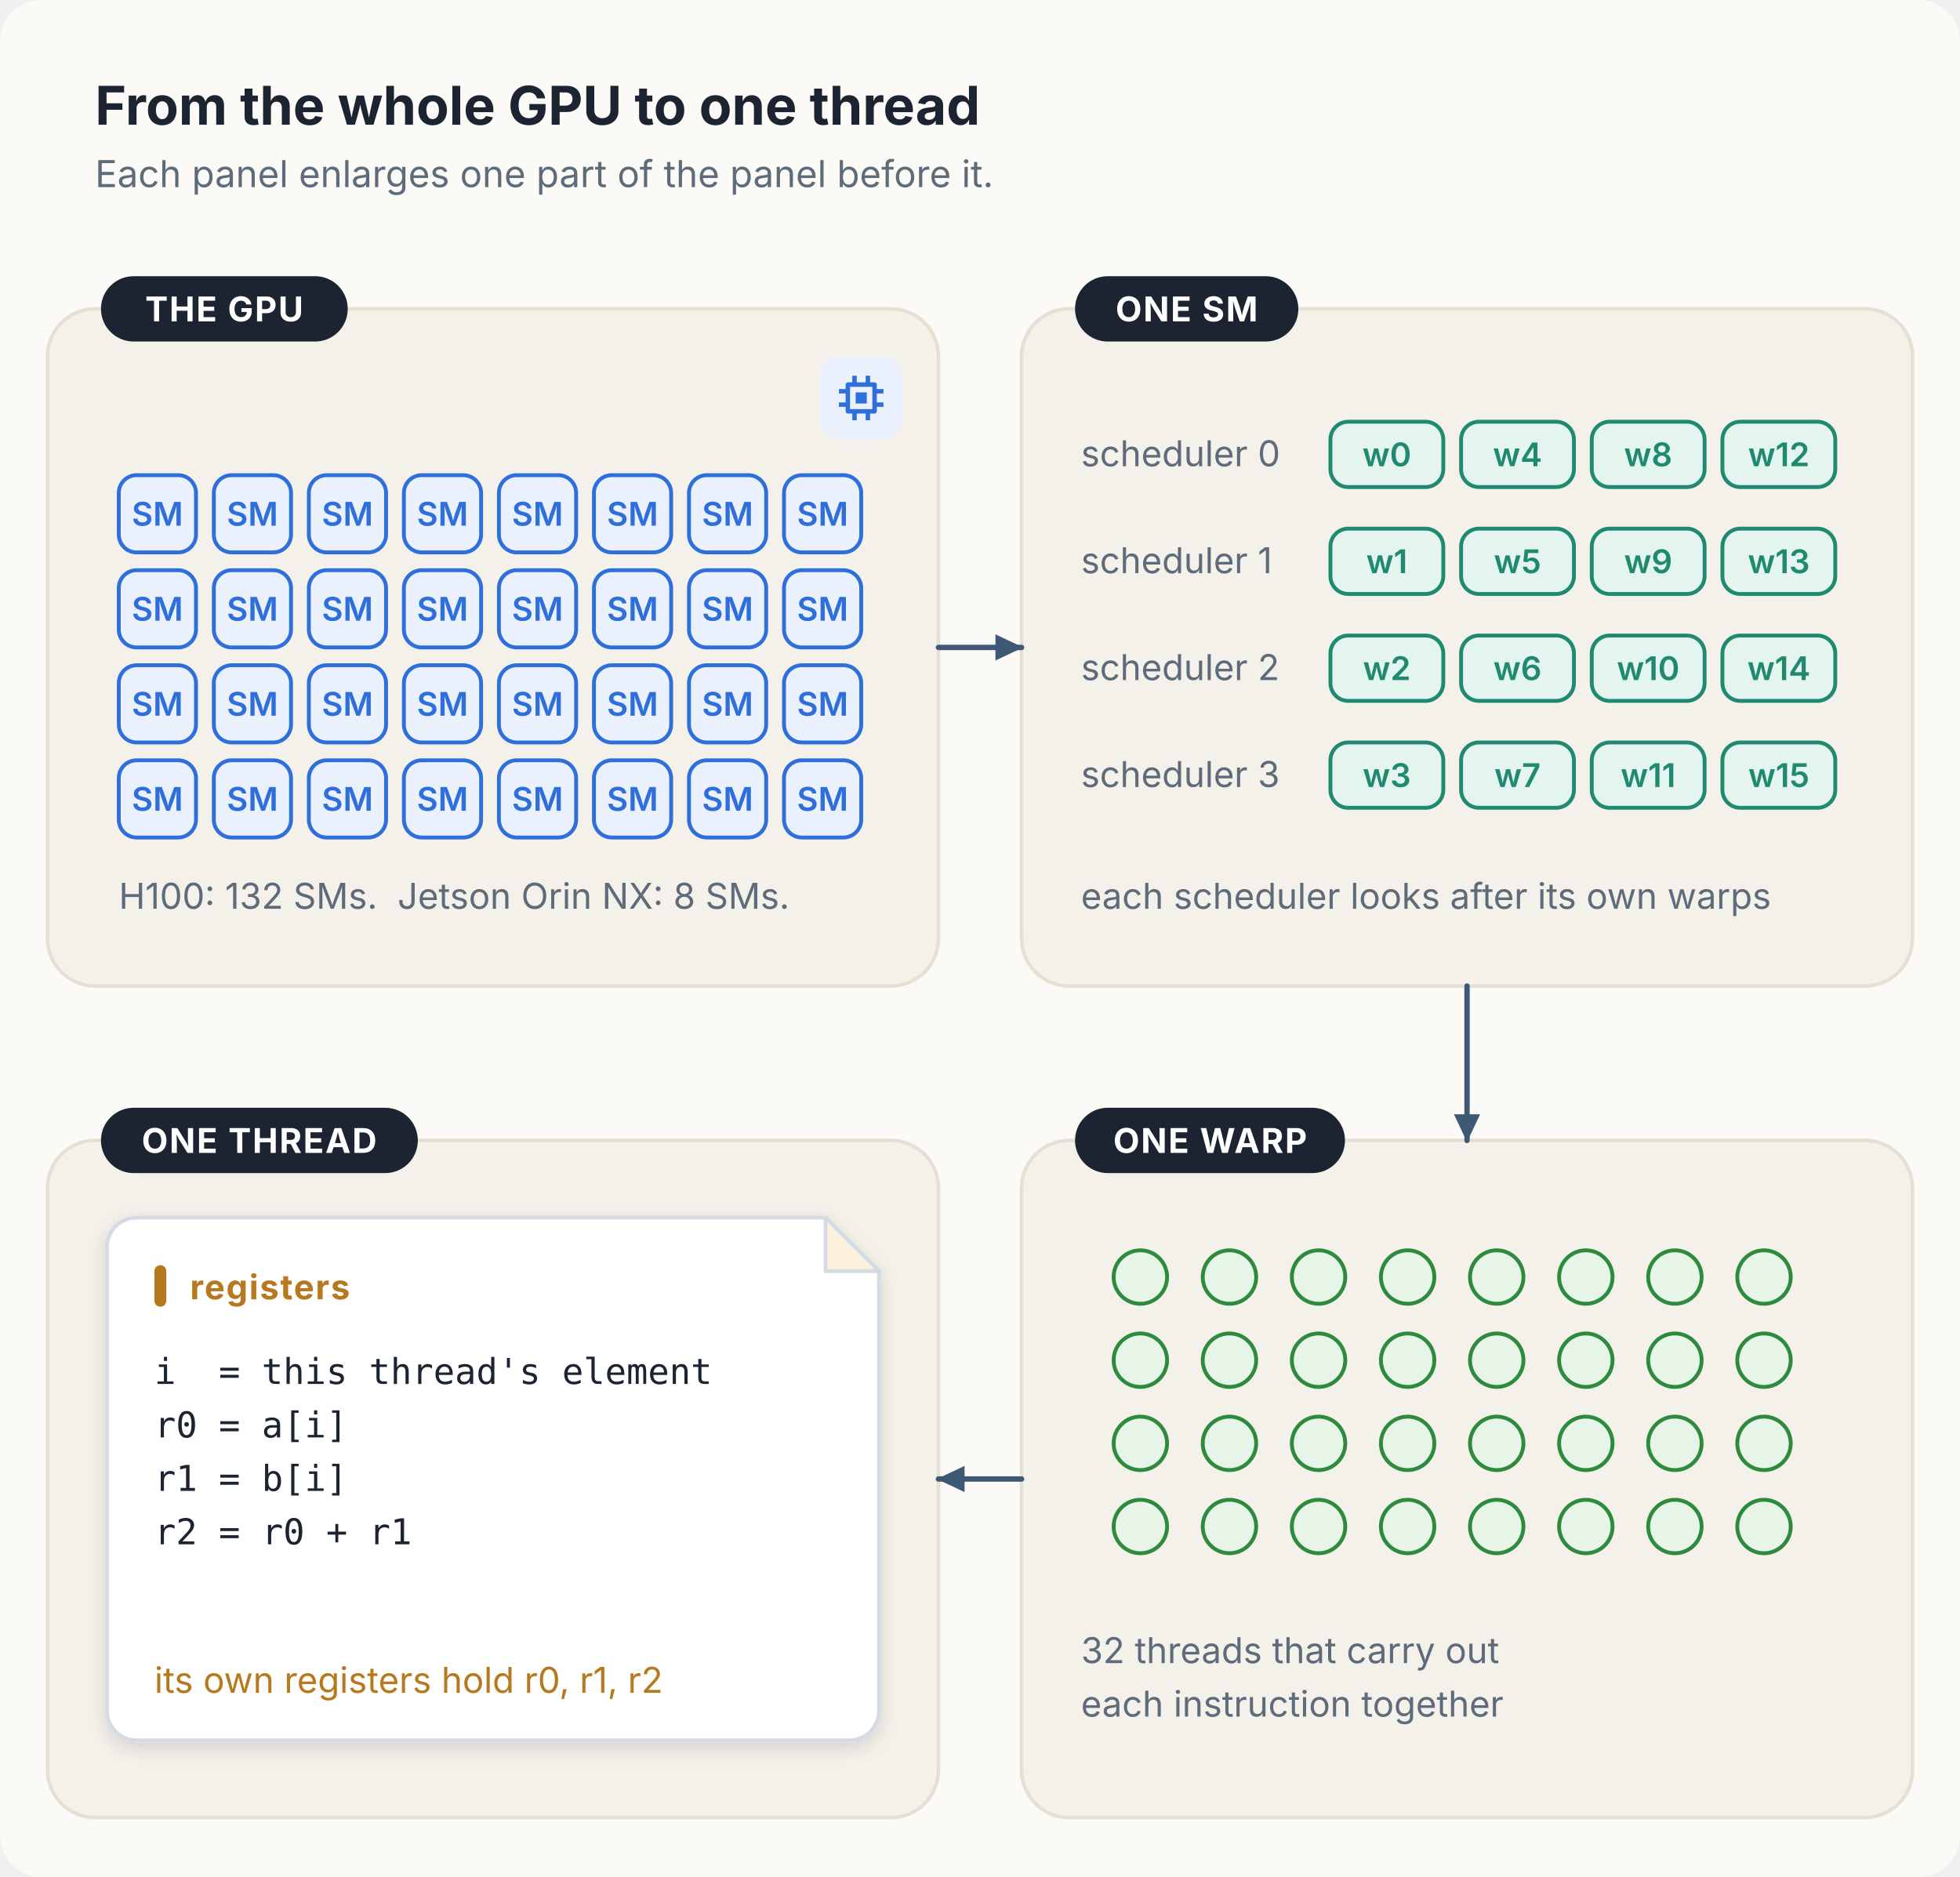
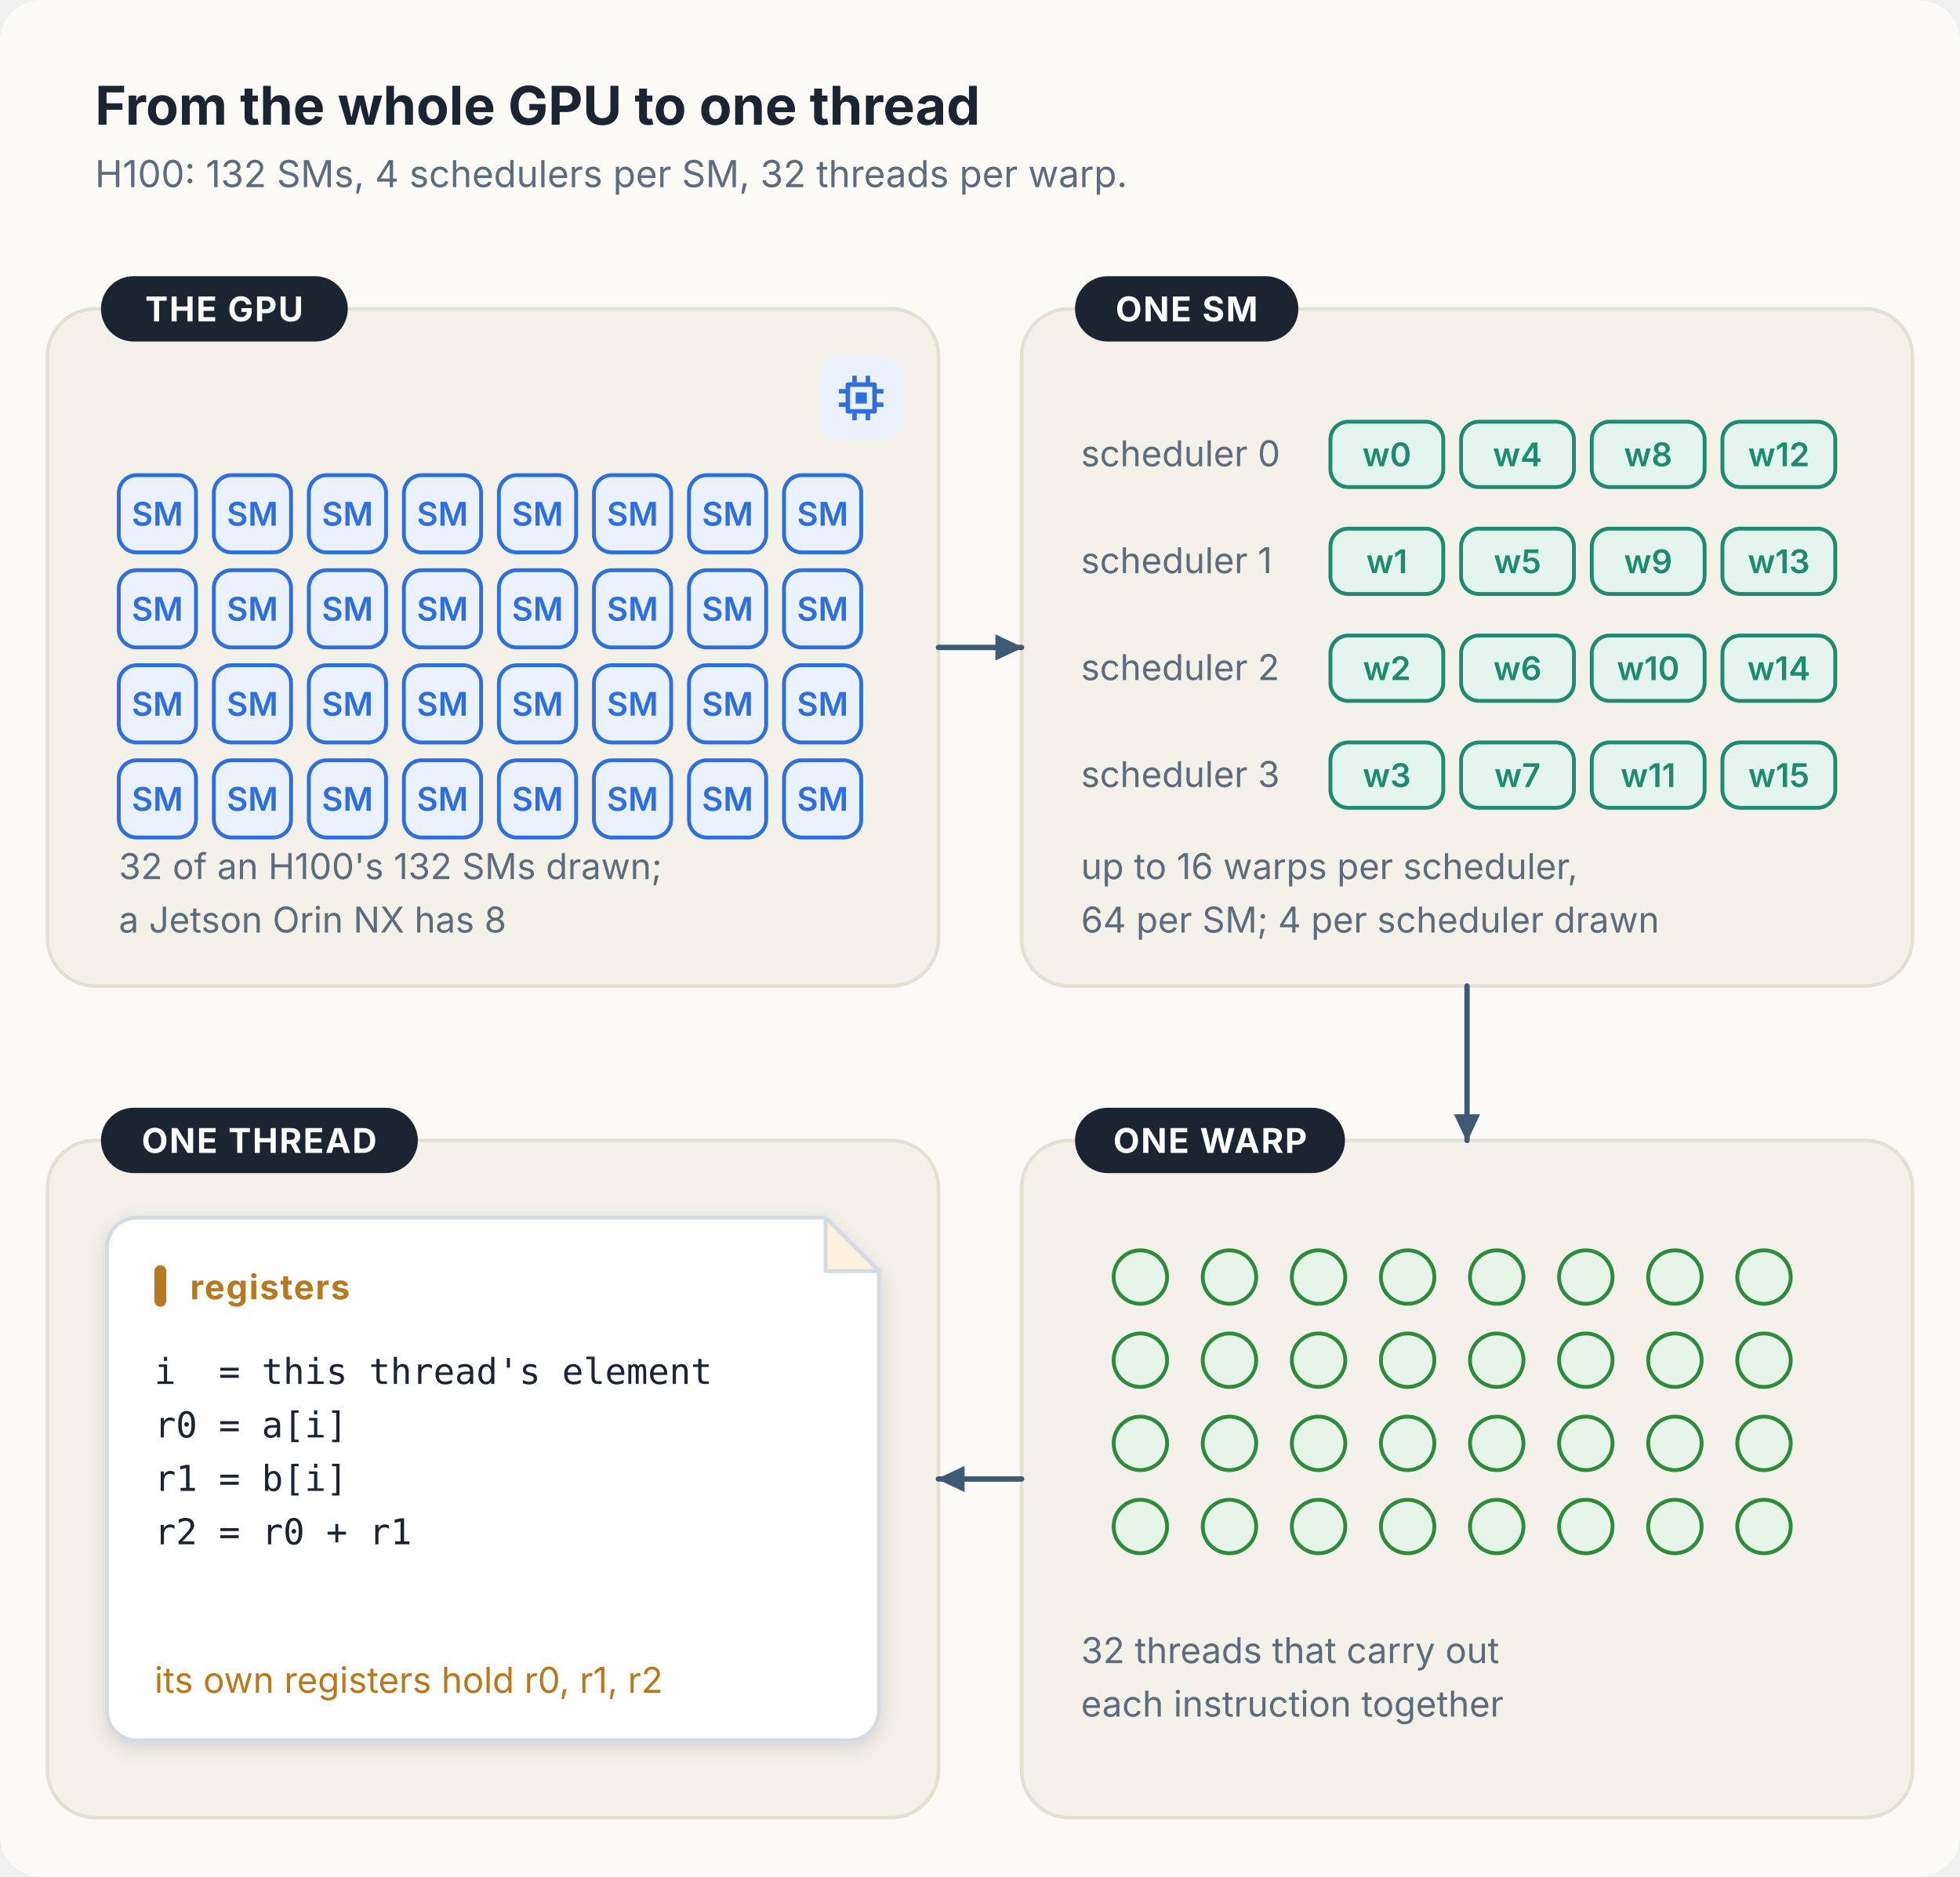
<svg xmlns="http://www.w3.org/2000/svg" viewBox="0 0 660 632" width="660" height="632" role="img" aria-label="Four panels joined by arrows. The GPU: a grid of identical streaming multiprocessors, SMs; an H100 has 132 and the Jetson Orin NX has 8. One SM: four schedulers, each looking after its own warps. One warp: 32 threads that carry out each instruction together. One thread: its own registers r0, r1 and r2, holding a[i], b[i] and their sum.">
  <style>
    text { font-family: Inter, "Segoe UI", "Helvetica Neue", Helvetica, Arial, sans-serif; fill: #1B2430; }
    .title { font-size: 18px; font-weight: 650; }
    .lede { font-size: 12.5px; fill: #5D6B7A; }
    .name { font-size: 14px; font-weight: 650; }
    .sub { font-size: 12px; fill: #5D6B7A; }
    .note { font-size: 12px; fill: #5D6B7A; }
    .tab { font-size: 11.5px; font-weight: 650; letter-spacing: 0.04em; fill: #5D6B7A; }
    .mono { font-family: "JetBrains Mono", "SF Mono", Menlo, Consolas, monospace; font-size: 12px; }
    .dim { fill: #8794A3; }
    .strong { font-weight: 700; }
    .trap { fill: #CF4526; font-weight: 700; }
    .pill { font-size: 11px; font-weight: 600; }
    .wire { fill: none; stroke: #3F5873; stroke-width: 1.8; stroke-linecap: round; stroke-linejoin: round; }
    .wire.danger { stroke: #CF4526; stroke-dasharray: 6 5; }
    .wire.idle { stroke: #7F8EA0; stroke-dasharray: 2 5; }
  </style>
  <defs>
    <filter id="lift" x="-10%" y="-10%" width="120%" height="135%">
      <feDropShadow dx="0" dy="2" stdDeviation="3" flood-color="#1B2430" flood-opacity="0.13" />
    </filter>
    <linearGradient id="thor-body" x1="0" y1="0" x2="0" y2="1">
      <stop offset="0" stop-color="#C6CCD5" />
      <stop offset="1" stop-color="#979EA9" />
    </linearGradient>
    <linearGradient id="switch-body" x1="0" y1="0" x2="0" y2="1">
      <stop offset="0" stop-color="#3B4656" />
      <stop offset="1" stop-color="#232B37" />
    </linearGradient>
    <marker id="head" viewBox="0 0 10 10" refX="8.5" refY="5" markerUnits="userSpaceOnUse" markerWidth="11" markerHeight="11" orient="auto">
      <path d="M0.5,1 L9,5 L0.5,9 Z" fill="#3F5873" />
    </marker>
    <marker id="head-danger" viewBox="0 0 10 10" refX="8.5" refY="5" markerUnits="userSpaceOnUse" markerWidth="11" markerHeight="11" orient="auto">
      <path d="M0.5,1 L9,5 L0.5,9 Z" fill="#CF4526" />
    </marker>
    <marker id="head-idle" viewBox="0 0 10 10" refX="8.5" refY="5" markerUnits="userSpaceOnUse" markerWidth="11" markerHeight="11" orient="auto">
      <path d="M0.5,1 L9,5 L0.5,9 Z" fill="#7F8EA0" />
    </marker>
  </defs>
  <rect width="660" height="632" rx="14" fill="#FBFAF6" />
  <text x="32.0" y="42.0" class="title" text-anchor="start" xml:space="preserve">From the whole GPU to one thread</text>
-   <text x="32.0" y="63.0" class="lede" text-anchor="start" xml:space="preserve">Each panel enlarges one part of the panel before it.</text>
+   <text x="32.0" y="63.0" class="lede" text-anchor="start" xml:space="preserve">H100: 132 SMs, 4 schedulers per SM, 32 threads per warp.</text>
  <rect x="16" y="104" width="300" height="228" rx="16" fill="#F3F1EA" stroke="#E4E0D4" stroke-width="1.2" />
  <rect x="34" y="93" width="83.1" height="22" rx="11" fill="#1B2430" />
  <text x="75.5" y="108.2" class="tab" text-anchor="middle" style="fill:#FFFFFF" xml:space="preserve">THE GPU</text>
  <rect x="344" y="104" width="300" height="228" rx="16" fill="#F3F1EA" stroke="#E4E0D4" stroke-width="1.2" />
  <rect x="362" y="93" width="75.2" height="22" rx="11" fill="#1B2430" />
  <text x="399.6" y="108.2" class="tab" text-anchor="middle" style="fill:#FFFFFF" xml:space="preserve">ONE SM</text>
  <rect x="344" y="384" width="300" height="228" rx="16" fill="#F3F1EA" stroke="#E4E0D4" stroke-width="1.2" />
  <rect x="362" y="373" width="90.9" height="22" rx="11" fill="#1B2430" />
  <text x="407.5" y="388.2" class="tab" text-anchor="middle" style="fill:#FFFFFF" xml:space="preserve">ONE WARP</text>
  <rect x="16" y="384" width="300" height="228" rx="16" fill="#F3F1EA" stroke="#E4E0D4" stroke-width="1.2" />
  <rect x="34" y="373" width="106.7" height="22" rx="11" fill="#1B2430" />
  <text x="87.3" y="388.2" class="tab" text-anchor="middle" style="fill:#FFFFFF" xml:space="preserve">ONE THREAD</text>
  <rect x="276" y="120" width="28" height="28" rx="7" fill="#EAF1FD" />
  <g transform="translate(281.0,125.0) scale(0.75)">
    <path d="M8 2h2v3h4V2h2v3h2a1 1 0 0 1 1 1v2h3v2h-3v4h3v2h-3v2a1 1 0 0 1-1 1h-2v3h-2v-3h-4v3H8v-3H6a1 1 0 0 1-1-1v-2H2v-2h3v-4H2V8h3V6a1 1 0 0 1 1-1h2zM7 7v10h10V7zm2.5 2.5h5v5h-5z" fill="#2F6FDB" fill-rule="evenodd" />
  </g>
  <rect x="40.0" y="160.0" width="26.0" height="26.0" rx="6" fill="#EAF1FD" stroke="#2F6FDB" stroke-width="1.3" />
  <text x="53.0" y="177.0" class="pill" text-anchor="middle" style="fill:#2F6FDB" xml:space="preserve">SM</text>
  <rect x="72.0" y="160.0" width="26.0" height="26.0" rx="6" fill="#EAF1FD" stroke="#2F6FDB" stroke-width="1.3" />
  <text x="85.0" y="177.0" class="pill" text-anchor="middle" style="fill:#2F6FDB" xml:space="preserve">SM</text>
  <rect x="104.0" y="160.0" width="26.0" height="26.0" rx="6" fill="#EAF1FD" stroke="#2F6FDB" stroke-width="1.3" />
  <text x="117.0" y="177.0" class="pill" text-anchor="middle" style="fill:#2F6FDB" xml:space="preserve">SM</text>
  <rect x="136.0" y="160.0" width="26.0" height="26.0" rx="6" fill="#EAF1FD" stroke="#2F6FDB" stroke-width="1.3" />
  <text x="149.0" y="177.0" class="pill" text-anchor="middle" style="fill:#2F6FDB" xml:space="preserve">SM</text>
  <rect x="168.0" y="160.0" width="26.0" height="26.0" rx="6" fill="#EAF1FD" stroke="#2F6FDB" stroke-width="1.3" />
  <text x="181.0" y="177.0" class="pill" text-anchor="middle" style="fill:#2F6FDB" xml:space="preserve">SM</text>
  <rect x="200.0" y="160.0" width="26.0" height="26.0" rx="6" fill="#EAF1FD" stroke="#2F6FDB" stroke-width="1.3" />
  <text x="213.0" y="177.0" class="pill" text-anchor="middle" style="fill:#2F6FDB" xml:space="preserve">SM</text>
  <rect x="232.0" y="160.0" width="26.0" height="26.0" rx="6" fill="#EAF1FD" stroke="#2F6FDB" stroke-width="1.3" />
  <text x="245.0" y="177.0" class="pill" text-anchor="middle" style="fill:#2F6FDB" xml:space="preserve">SM</text>
  <rect x="264.0" y="160.0" width="26.0" height="26.0" rx="6" fill="#EAF1FD" stroke="#2F6FDB" stroke-width="1.3" />
  <text x="277.0" y="177.0" class="pill" text-anchor="middle" style="fill:#2F6FDB" xml:space="preserve">SM</text>
  <rect x="40.0" y="192.0" width="26.0" height="26.0" rx="6" fill="#EAF1FD" stroke="#2F6FDB" stroke-width="1.3" />
  <text x="53.0" y="209.0" class="pill" text-anchor="middle" style="fill:#2F6FDB" xml:space="preserve">SM</text>
  <rect x="72.0" y="192.0" width="26.0" height="26.0" rx="6" fill="#EAF1FD" stroke="#2F6FDB" stroke-width="1.3" />
  <text x="85.0" y="209.0" class="pill" text-anchor="middle" style="fill:#2F6FDB" xml:space="preserve">SM</text>
  <rect x="104.0" y="192.0" width="26.0" height="26.0" rx="6" fill="#EAF1FD" stroke="#2F6FDB" stroke-width="1.3" />
  <text x="117.0" y="209.0" class="pill" text-anchor="middle" style="fill:#2F6FDB" xml:space="preserve">SM</text>
  <rect x="136.0" y="192.0" width="26.0" height="26.0" rx="6" fill="#EAF1FD" stroke="#2F6FDB" stroke-width="1.3" />
  <text x="149.0" y="209.0" class="pill" text-anchor="middle" style="fill:#2F6FDB" xml:space="preserve">SM</text>
  <rect x="168.0" y="192.0" width="26.0" height="26.0" rx="6" fill="#EAF1FD" stroke="#2F6FDB" stroke-width="1.3" />
  <text x="181.0" y="209.0" class="pill" text-anchor="middle" style="fill:#2F6FDB" xml:space="preserve">SM</text>
  <rect x="200.0" y="192.0" width="26.0" height="26.0" rx="6" fill="#EAF1FD" stroke="#2F6FDB" stroke-width="1.3" />
  <text x="213.0" y="209.0" class="pill" text-anchor="middle" style="fill:#2F6FDB" xml:space="preserve">SM</text>
  <rect x="232.0" y="192.0" width="26.0" height="26.0" rx="6" fill="#EAF1FD" stroke="#2F6FDB" stroke-width="1.3" />
  <text x="245.0" y="209.0" class="pill" text-anchor="middle" style="fill:#2F6FDB" xml:space="preserve">SM</text>
  <rect x="264.0" y="192.0" width="26.0" height="26.0" rx="6" fill="#EAF1FD" stroke="#2F6FDB" stroke-width="1.3" />
  <text x="277.0" y="209.0" class="pill" text-anchor="middle" style="fill:#2F6FDB" xml:space="preserve">SM</text>
  <rect x="40.0" y="224.0" width="26.0" height="26.0" rx="6" fill="#EAF1FD" stroke="#2F6FDB" stroke-width="1.3" />
  <text x="53.0" y="241.0" class="pill" text-anchor="middle" style="fill:#2F6FDB" xml:space="preserve">SM</text>
  <rect x="72.0" y="224.0" width="26.0" height="26.0" rx="6" fill="#EAF1FD" stroke="#2F6FDB" stroke-width="1.3" />
  <text x="85.0" y="241.0" class="pill" text-anchor="middle" style="fill:#2F6FDB" xml:space="preserve">SM</text>
  <rect x="104.0" y="224.0" width="26.0" height="26.0" rx="6" fill="#EAF1FD" stroke="#2F6FDB" stroke-width="1.3" />
  <text x="117.0" y="241.0" class="pill" text-anchor="middle" style="fill:#2F6FDB" xml:space="preserve">SM</text>
  <rect x="136.0" y="224.0" width="26.0" height="26.0" rx="6" fill="#EAF1FD" stroke="#2F6FDB" stroke-width="1.3" />
  <text x="149.0" y="241.0" class="pill" text-anchor="middle" style="fill:#2F6FDB" xml:space="preserve">SM</text>
  <rect x="168.0" y="224.0" width="26.0" height="26.0" rx="6" fill="#EAF1FD" stroke="#2F6FDB" stroke-width="1.3" />
  <text x="181.0" y="241.0" class="pill" text-anchor="middle" style="fill:#2F6FDB" xml:space="preserve">SM</text>
  <rect x="200.0" y="224.0" width="26.0" height="26.0" rx="6" fill="#EAF1FD" stroke="#2F6FDB" stroke-width="1.3" />
  <text x="213.0" y="241.0" class="pill" text-anchor="middle" style="fill:#2F6FDB" xml:space="preserve">SM</text>
  <rect x="232.0" y="224.0" width="26.0" height="26.0" rx="6" fill="#EAF1FD" stroke="#2F6FDB" stroke-width="1.3" />
  <text x="245.0" y="241.0" class="pill" text-anchor="middle" style="fill:#2F6FDB" xml:space="preserve">SM</text>
  <rect x="264.0" y="224.0" width="26.0" height="26.0" rx="6" fill="#EAF1FD" stroke="#2F6FDB" stroke-width="1.3" />
  <text x="277.0" y="241.0" class="pill" text-anchor="middle" style="fill:#2F6FDB" xml:space="preserve">SM</text>
  <rect x="40.0" y="256.0" width="26.0" height="26.0" rx="6" fill="#EAF1FD" stroke="#2F6FDB" stroke-width="1.3" />
  <text x="53.0" y="273.0" class="pill" text-anchor="middle" style="fill:#2F6FDB" xml:space="preserve">SM</text>
  <rect x="72.0" y="256.0" width="26.0" height="26.0" rx="6" fill="#EAF1FD" stroke="#2F6FDB" stroke-width="1.3" />
  <text x="85.0" y="273.0" class="pill" text-anchor="middle" style="fill:#2F6FDB" xml:space="preserve">SM</text>
  <rect x="104.0" y="256.0" width="26.0" height="26.0" rx="6" fill="#EAF1FD" stroke="#2F6FDB" stroke-width="1.3" />
  <text x="117.0" y="273.0" class="pill" text-anchor="middle" style="fill:#2F6FDB" xml:space="preserve">SM</text>
  <rect x="136.0" y="256.0" width="26.0" height="26.0" rx="6" fill="#EAF1FD" stroke="#2F6FDB" stroke-width="1.3" />
  <text x="149.0" y="273.0" class="pill" text-anchor="middle" style="fill:#2F6FDB" xml:space="preserve">SM</text>
  <rect x="168.0" y="256.0" width="26.0" height="26.0" rx="6" fill="#EAF1FD" stroke="#2F6FDB" stroke-width="1.3" />
  <text x="181.0" y="273.0" class="pill" text-anchor="middle" style="fill:#2F6FDB" xml:space="preserve">SM</text>
  <rect x="200.0" y="256.0" width="26.0" height="26.0" rx="6" fill="#EAF1FD" stroke="#2F6FDB" stroke-width="1.3" />
  <text x="213.0" y="273.0" class="pill" text-anchor="middle" style="fill:#2F6FDB" xml:space="preserve">SM</text>
  <rect x="232.0" y="256.0" width="26.0" height="26.0" rx="6" fill="#EAF1FD" stroke="#2F6FDB" stroke-width="1.3" />
  <text x="245.0" y="273.0" class="pill" text-anchor="middle" style="fill:#2F6FDB" xml:space="preserve">SM</text>
  <rect x="264.0" y="256.0" width="26.0" height="26.0" rx="6" fill="#EAF1FD" stroke="#2F6FDB" stroke-width="1.3" />
  <text x="277.0" y="273.0" class="pill" text-anchor="middle" style="fill:#2F6FDB" xml:space="preserve">SM</text>
-   <text x="40.0" y="306.0" class="note" text-anchor="start" xml:space="preserve">H100: 132 SMs.  Jetson Orin NX: 8 SMs.</text>
+   <text x="40.0" y="296.0" class="note" text-anchor="start" xml:space="preserve">32 of an H100's 132 SMs drawn;</text>
+   <text x="40.0" y="314.0" class="note" text-anchor="start" xml:space="preserve">a Jetson Orin NX has 8</text>
  <text x="364.0" y="157.0" class="sub" text-anchor="start" xml:space="preserve">scheduler 0</text>
  <rect x="448.0" y="142.0" width="38.0" height="22.0" rx="6" fill="#E4F4EF" stroke="#1F8A70" stroke-width="1.3" />
  <text x="467.0" y="157.0" class="pill" text-anchor="middle" style="fill:#1F8A70" xml:space="preserve">w0</text>
  <rect x="492.0" y="142.0" width="38.0" height="22.0" rx="6" fill="#E4F4EF" stroke="#1F8A70" stroke-width="1.3" />
  <text x="511.0" y="157.0" class="pill" text-anchor="middle" style="fill:#1F8A70" xml:space="preserve">w4</text>
  <rect x="536.0" y="142.0" width="38.0" height="22.0" rx="6" fill="#E4F4EF" stroke="#1F8A70" stroke-width="1.3" />
  <text x="555.0" y="157.0" class="pill" text-anchor="middle" style="fill:#1F8A70" xml:space="preserve">w8</text>
  <rect x="580.0" y="142.0" width="38.0" height="22.0" rx="6" fill="#E4F4EF" stroke="#1F8A70" stroke-width="1.3" />
  <text x="599.0" y="157.0" class="pill" text-anchor="middle" style="fill:#1F8A70" xml:space="preserve">w12</text>
  <text x="364.0" y="193.0" class="sub" text-anchor="start" xml:space="preserve">scheduler 1</text>
  <rect x="448.0" y="178.0" width="38.0" height="22.0" rx="6" fill="#E4F4EF" stroke="#1F8A70" stroke-width="1.3" />
  <text x="467.0" y="193.0" class="pill" text-anchor="middle" style="fill:#1F8A70" xml:space="preserve">w1</text>
  <rect x="492.0" y="178.0" width="38.0" height="22.0" rx="6" fill="#E4F4EF" stroke="#1F8A70" stroke-width="1.3" />
  <text x="511.0" y="193.0" class="pill" text-anchor="middle" style="fill:#1F8A70" xml:space="preserve">w5</text>
  <rect x="536.0" y="178.0" width="38.0" height="22.0" rx="6" fill="#E4F4EF" stroke="#1F8A70" stroke-width="1.3" />
  <text x="555.0" y="193.0" class="pill" text-anchor="middle" style="fill:#1F8A70" xml:space="preserve">w9</text>
  <rect x="580.0" y="178.0" width="38.0" height="22.0" rx="6" fill="#E4F4EF" stroke="#1F8A70" stroke-width="1.3" />
  <text x="599.0" y="193.0" class="pill" text-anchor="middle" style="fill:#1F8A70" xml:space="preserve">w13</text>
  <text x="364.0" y="229.0" class="sub" text-anchor="start" xml:space="preserve">scheduler 2</text>
  <rect x="448.0" y="214.0" width="38.0" height="22.0" rx="6" fill="#E4F4EF" stroke="#1F8A70" stroke-width="1.3" />
  <text x="467.0" y="229.0" class="pill" text-anchor="middle" style="fill:#1F8A70" xml:space="preserve">w2</text>
  <rect x="492.0" y="214.0" width="38.0" height="22.0" rx="6" fill="#E4F4EF" stroke="#1F8A70" stroke-width="1.3" />
  <text x="511.0" y="229.0" class="pill" text-anchor="middle" style="fill:#1F8A70" xml:space="preserve">w6</text>
  <rect x="536.0" y="214.0" width="38.0" height="22.0" rx="6" fill="#E4F4EF" stroke="#1F8A70" stroke-width="1.3" />
  <text x="555.0" y="229.0" class="pill" text-anchor="middle" style="fill:#1F8A70" xml:space="preserve">w10</text>
  <rect x="580.0" y="214.0" width="38.0" height="22.0" rx="6" fill="#E4F4EF" stroke="#1F8A70" stroke-width="1.3" />
  <text x="599.0" y="229.0" class="pill" text-anchor="middle" style="fill:#1F8A70" xml:space="preserve">w14</text>
  <text x="364.0" y="265.0" class="sub" text-anchor="start" xml:space="preserve">scheduler 3</text>
  <rect x="448.0" y="250.0" width="38.0" height="22.0" rx="6" fill="#E4F4EF" stroke="#1F8A70" stroke-width="1.3" />
  <text x="467.0" y="265.0" class="pill" text-anchor="middle" style="fill:#1F8A70" xml:space="preserve">w3</text>
  <rect x="492.0" y="250.0" width="38.0" height="22.0" rx="6" fill="#E4F4EF" stroke="#1F8A70" stroke-width="1.3" />
  <text x="511.0" y="265.0" class="pill" text-anchor="middle" style="fill:#1F8A70" xml:space="preserve">w7</text>
  <rect x="536.0" y="250.0" width="38.0" height="22.0" rx="6" fill="#E4F4EF" stroke="#1F8A70" stroke-width="1.3" />
  <text x="555.0" y="265.0" class="pill" text-anchor="middle" style="fill:#1F8A70" xml:space="preserve">w11</text>
  <rect x="580.0" y="250.0" width="38.0" height="22.0" rx="6" fill="#E4F4EF" stroke="#1F8A70" stroke-width="1.3" />
  <text x="599.0" y="265.0" class="pill" text-anchor="middle" style="fill:#1F8A70" xml:space="preserve">w15</text>
-   <text x="364.0" y="306.0" class="note" text-anchor="start" xml:space="preserve">each scheduler looks after its own warps</text>
+   <text x="364.0" y="296.0" class="note" text-anchor="start" xml:space="preserve">up to 16 warps per scheduler,</text>
+   <text x="364.0" y="314.0" class="note" text-anchor="start" xml:space="preserve">64 per SM; 4 per scheduler drawn</text>
  <circle cx="384" cy="430" r="9" fill="#E7F5E9" stroke="#2E8B3D" stroke-width="1.3" />
  <circle cx="414" cy="430" r="9" fill="#E7F5E9" stroke="#2E8B3D" stroke-width="1.3" />
  <circle cx="444" cy="430" r="9" fill="#E7F5E9" stroke="#2E8B3D" stroke-width="1.3" />
  <circle cx="474" cy="430" r="9" fill="#E7F5E9" stroke="#2E8B3D" stroke-width="1.3" />
  <circle cx="504" cy="430" r="9" fill="#E7F5E9" stroke="#2E8B3D" stroke-width="1.3" />
  <circle cx="534" cy="430" r="9" fill="#E7F5E9" stroke="#2E8B3D" stroke-width="1.3" />
  <circle cx="564" cy="430" r="9" fill="#E7F5E9" stroke="#2E8B3D" stroke-width="1.3" />
  <circle cx="594" cy="430" r="9" fill="#E7F5E9" stroke="#2E8B3D" stroke-width="1.3" />
  <circle cx="384" cy="458" r="9" fill="#E7F5E9" stroke="#2E8B3D" stroke-width="1.3" />
  <circle cx="414" cy="458" r="9" fill="#E7F5E9" stroke="#2E8B3D" stroke-width="1.3" />
  <circle cx="444" cy="458" r="9" fill="#E7F5E9" stroke="#2E8B3D" stroke-width="1.3" />
  <circle cx="474" cy="458" r="9" fill="#E7F5E9" stroke="#2E8B3D" stroke-width="1.3" />
  <circle cx="504" cy="458" r="9" fill="#E7F5E9" stroke="#2E8B3D" stroke-width="1.3" />
  <circle cx="534" cy="458" r="9" fill="#E7F5E9" stroke="#2E8B3D" stroke-width="1.3" />
  <circle cx="564" cy="458" r="9" fill="#E7F5E9" stroke="#2E8B3D" stroke-width="1.3" />
  <circle cx="594" cy="458" r="9" fill="#E7F5E9" stroke="#2E8B3D" stroke-width="1.3" />
  <circle cx="384" cy="486" r="9" fill="#E7F5E9" stroke="#2E8B3D" stroke-width="1.3" />
  <circle cx="414" cy="486" r="9" fill="#E7F5E9" stroke="#2E8B3D" stroke-width="1.3" />
  <circle cx="444" cy="486" r="9" fill="#E7F5E9" stroke="#2E8B3D" stroke-width="1.3" />
  <circle cx="474" cy="486" r="9" fill="#E7F5E9" stroke="#2E8B3D" stroke-width="1.3" />
  <circle cx="504" cy="486" r="9" fill="#E7F5E9" stroke="#2E8B3D" stroke-width="1.3" />
  <circle cx="534" cy="486" r="9" fill="#E7F5E9" stroke="#2E8B3D" stroke-width="1.3" />
  <circle cx="564" cy="486" r="9" fill="#E7F5E9" stroke="#2E8B3D" stroke-width="1.3" />
  <circle cx="594" cy="486" r="9" fill="#E7F5E9" stroke="#2E8B3D" stroke-width="1.3" />
  <circle cx="384" cy="514" r="9" fill="#E7F5E9" stroke="#2E8B3D" stroke-width="1.3" />
  <circle cx="414" cy="514" r="9" fill="#E7F5E9" stroke="#2E8B3D" stroke-width="1.3" />
  <circle cx="444" cy="514" r="9" fill="#E7F5E9" stroke="#2E8B3D" stroke-width="1.3" />
  <circle cx="474" cy="514" r="9" fill="#E7F5E9" stroke="#2E8B3D" stroke-width="1.3" />
  <circle cx="504" cy="514" r="9" fill="#E7F5E9" stroke="#2E8B3D" stroke-width="1.3" />
  <circle cx="534" cy="514" r="9" fill="#E7F5E9" stroke="#2E8B3D" stroke-width="1.3" />
  <circle cx="564" cy="514" r="9" fill="#E7F5E9" stroke="#2E8B3D" stroke-width="1.3" />
  <circle cx="594" cy="514" r="9" fill="#E7F5E9" stroke="#2E8B3D" stroke-width="1.3" />
  <text x="364.0" y="560.0" class="note" text-anchor="start" xml:space="preserve">32 threads that carry out</text>
  <text x="364.0" y="578.0" class="note" text-anchor="start" xml:space="preserve">each instruction together</text>
  <path d="M46,410 H278 L296,428 V576 A10,10 0 0 1 286,586 H46 A10,10 0 0 1 36,576 V420 A10,10 0 0 1 46,410 Z" fill="#FFFFFF" stroke="#D5DBE3" stroke-width="1.3" filter="url(#lift)" />
  <path d="M278,410 V428 H296 Z" fill="#FBF1DC" stroke="#D5DBE3" stroke-width="1.3" stroke-linejoin="round" />
  <rect x="52" y="426" width="4" height="14" rx="2" fill="#B7791F" />
  <text x="64.0" y="437.5" class="tab" text-anchor="start" style="fill:#B7791F" xml:space="preserve">registers</text>
  <text x="52.0" y="466.0" class="mono" text-anchor="start" xml:space="preserve">i  = this thread's element</text>
  <text x="52.0" y="484.0" class="mono" text-anchor="start" xml:space="preserve">r0 = a[i]</text>
  <text x="52.0" y="502.0" class="mono" text-anchor="start" xml:space="preserve">r1 = b[i]</text>
  <text x="52.0" y="520.0" class="mono" text-anchor="start" xml:space="preserve">r2 = r0 + r1</text>
  <text x="52.0" y="570.0" class="note" text-anchor="start" style="fill:#B7791F" xml:space="preserve">its own registers hold r0, r1, r2</text>
  <path class="wire" d="M316,218 L344,218" marker-end="url(#head)" />
  <path class="wire" d="M494,332 L494,384" marker-end="url(#head)" />
  <path class="wire" d="M344,498 L316,498" marker-end="url(#head)" />
</svg>
